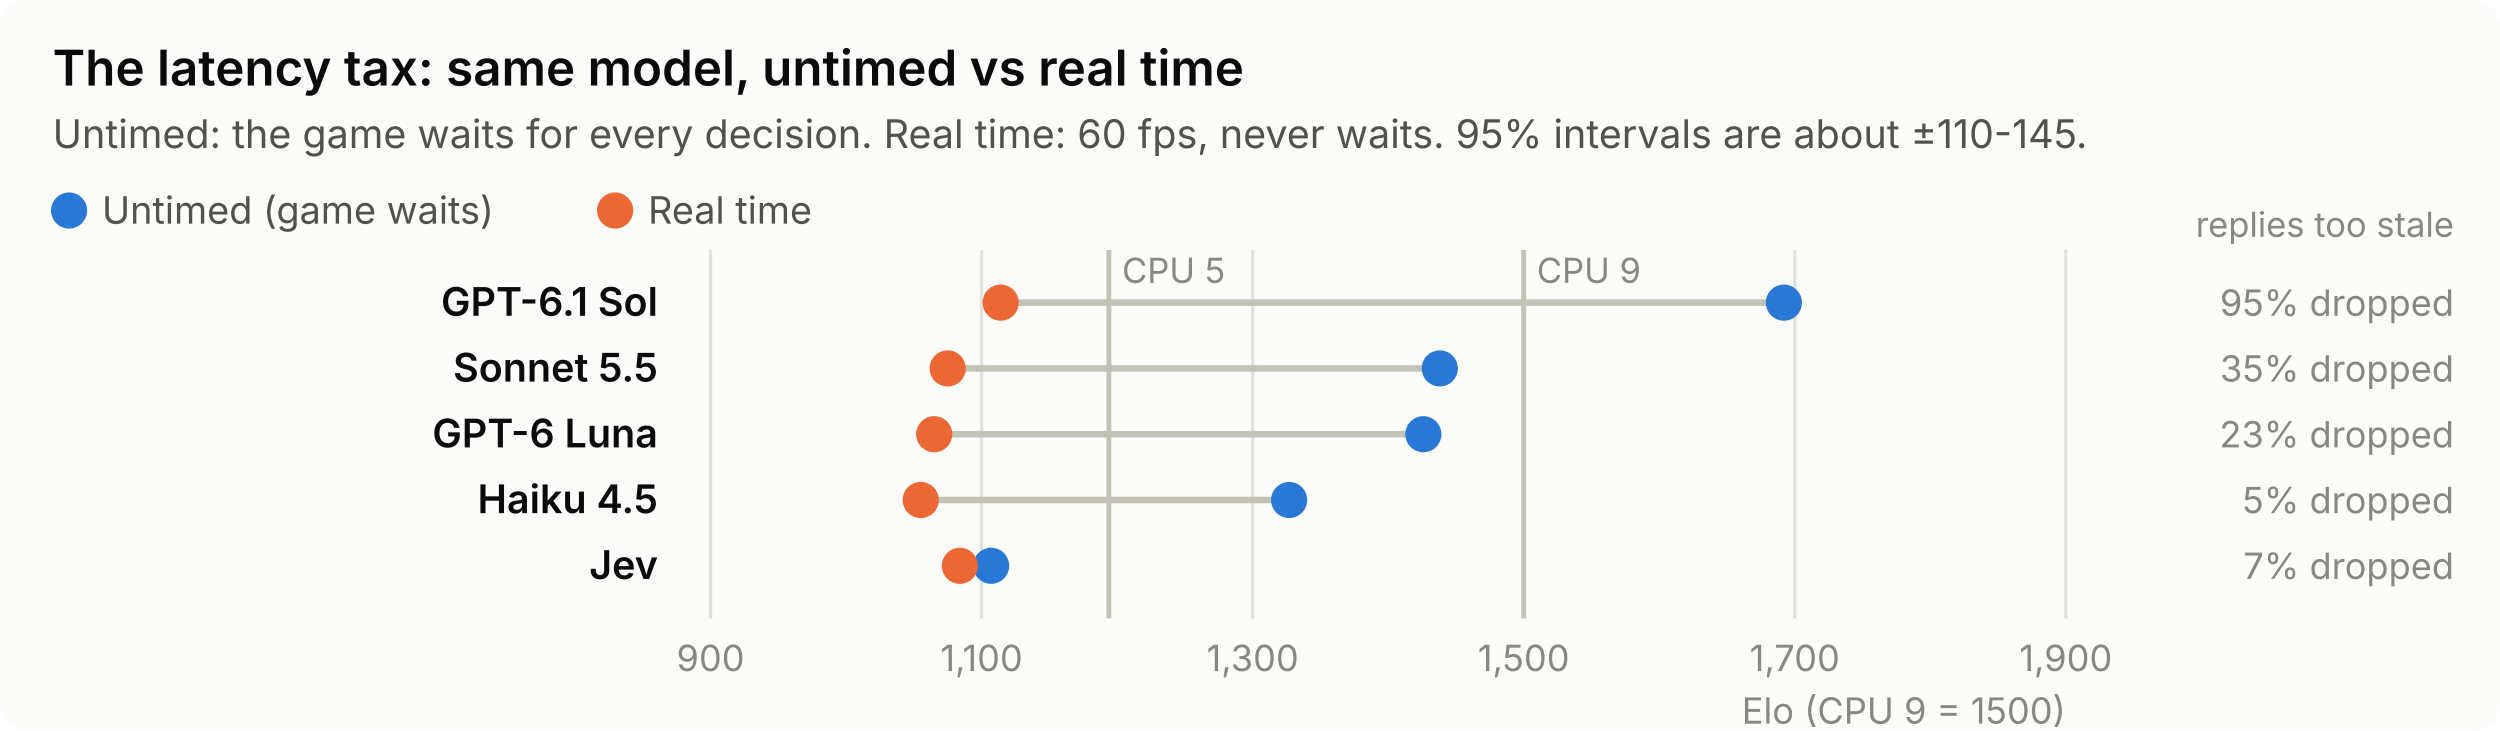
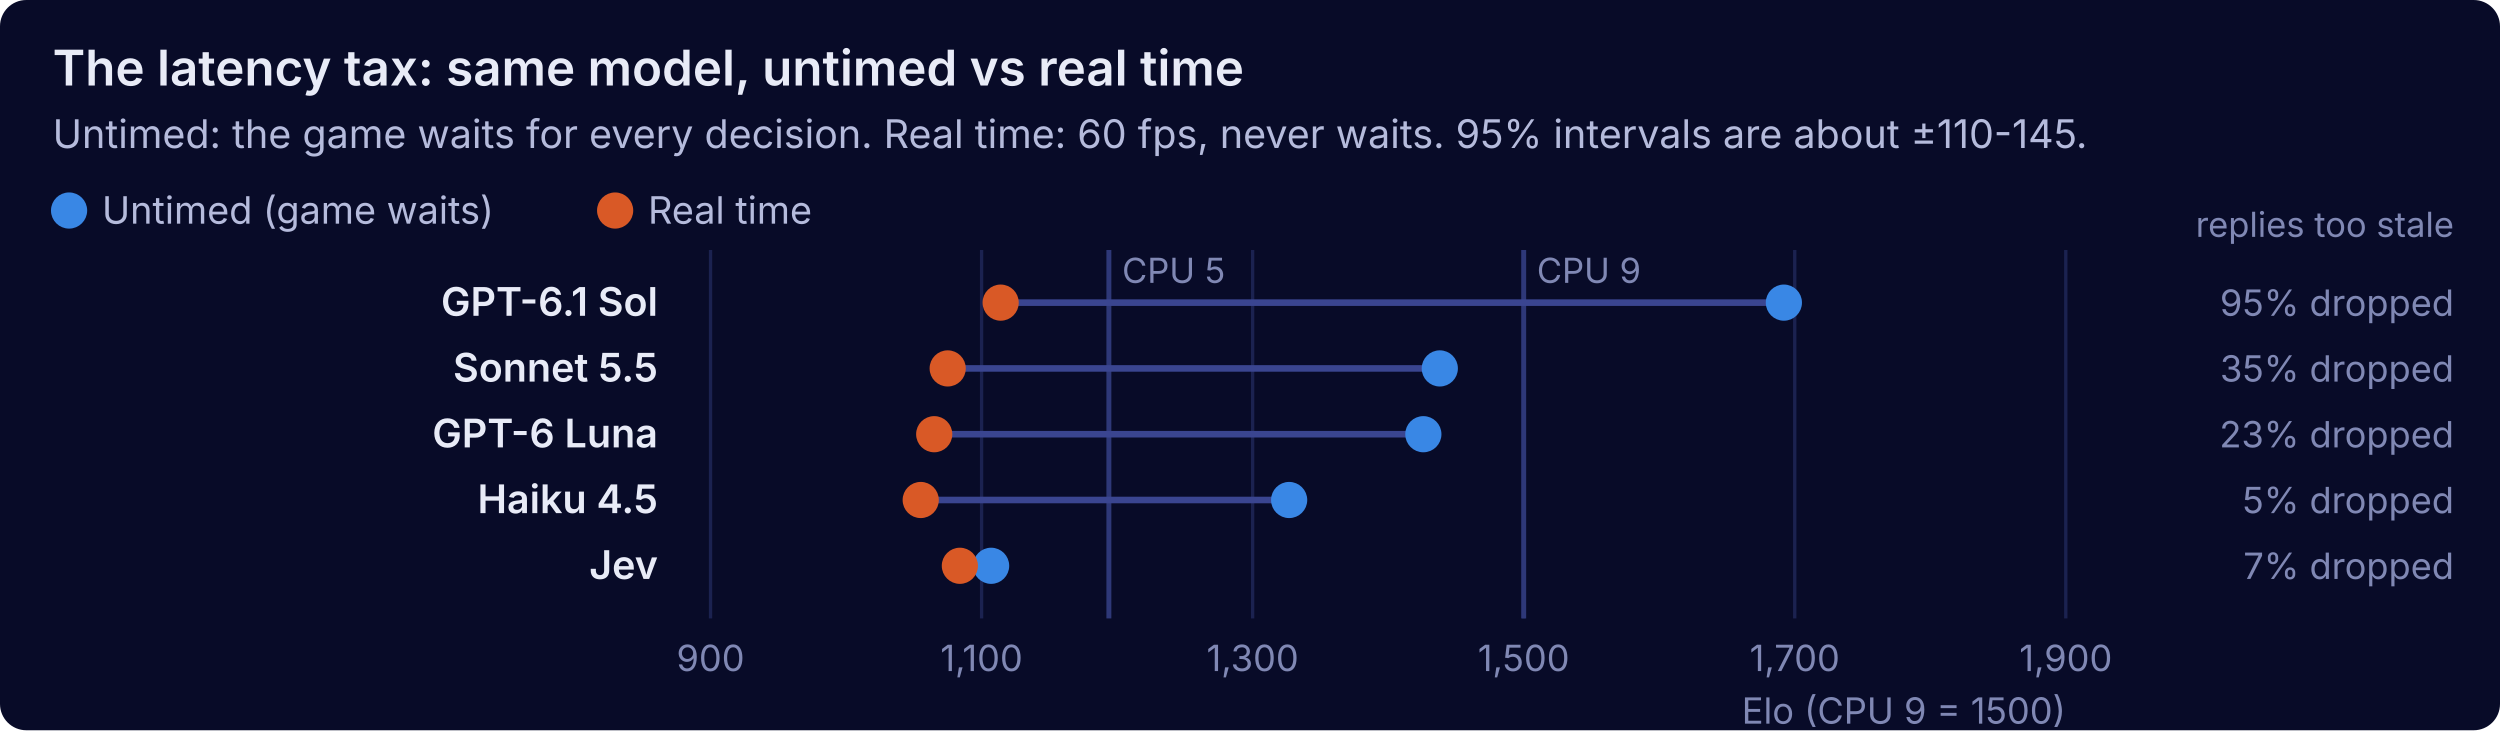
<svg xmlns="http://www.w3.org/2000/svg" viewBox="0 0 760 222" width="760" height="222" role="img" aria-label="The latency tax: same model, untimed vs real time">
-   <style>text{font-family:system-ui, -apple-system, "Segoe UI", sans-serif;font-variant-numeric:tabular-nums}.bg{fill:#fcfcfb}.ring{stroke:#fcfcfb}.t1{fill:#0b0b0b}.t2{fill:#52514e}.tm{fill:#898781}.grid{stroke:#e1e0d9}.axis{stroke:#c3c2b7}.band{fill:#52514e;fill-opacity:.09}.conn{stroke:#c3c2b7}.c-learned{fill:#2a78d6;stroke:#2a78d6}.c-coach{fill:#eb6834;stroke:#eb6834}.c-written{fill:#1baf7a;stroke:#1baf7a}.c-llm{fill:#eda100;stroke:#eda100}.c-jev{fill:#e87ba4;stroke:#e87ba4}.c-ref{fill:#898781;stroke:#898781}.ci{fill:none;stroke-width:2;stroke-linecap:round}.hollow{fill-opacity:0}@media (prefers-color-scheme: dark){.bg{fill:#1a1a19}.ring{stroke:#1a1a19}.t1{fill:#f0efec}.t2{fill:#c3c2b7}.tm{fill:#898781}.grid{stroke:#2c2c2a}.axis{stroke:#383835}.band{fill:#c3c2b7;fill-opacity:.10}.conn{stroke:#4a4a46}.c-learned{fill:#3987e5;stroke:#3987e5}.c-coach{fill:#d95926;stroke:#d95926}.c-written{fill:#199e70;stroke:#199e70}.c-llm{fill:#c98500;stroke:#c98500}.c-jev{fill:#d55181;stroke:#d55181}.c-ref{fill:#898781;stroke:#898781}}</style>
+   <style>text{font-family:system-ui, -apple-system, "Segoe UI", sans-serif;font-variant-numeric:tabular-nums}.bg{fill:#080b28}.ring{stroke:#080b28}.t1{fill:#e8ebf7}.t2{fill:#b5bbdc}.tm{fill:#8088b4}.grid{stroke:#1b2250}.axis{stroke:#2e3878}.band{fill:#9198c0;fill-opacity:.12}.conn{stroke:#3a4590}.c-learned{fill:#3987e5;stroke:#3987e5}.c-coach{fill:#d95926;stroke:#d95926}.c-written{fill:#199e70;stroke:#199e70}.c-llm{fill:#c98500;stroke:#c98500}.c-jev{fill:#d55181;stroke:#d55181}.c-ref{fill:#898781;stroke:#898781}.ci{fill:none;stroke-width:2;stroke-linecap:round}.hollow{fill-opacity:0}</style>
  <rect class="bg" x="0" y="0" width="760" height="222" rx="8" />
  <text x="16.0" y="26.0" class="t1" font-size="15" text-anchor="start" font-weight="600">The latency tax: same model, untimed vs real time</text>
  <text x="16.0" y="45.0" class="t2" font-size="12" text-anchor="start">Untimed: the game waits for every decision. Real time: 60 fps, never waits. 95% intervals are about ±110-145.</text>
  <circle cx="21.0" cy="64.0" r="4.5" class="c-learned ring" stroke-width="2" />
  <text x="31.0" y="68.0" class="t2" font-size="11.5" text-anchor="start">Untimed (game waits)</text>
  <circle cx="187.0" cy="64.0" r="4.5" class="c-coach ring" stroke-width="2" />
  <text x="197.0" y="68.0" class="t2" font-size="11.5" text-anchor="start">Real time</text>
  <line x1="216.0" x2="216.0" y1="76" y2="188" class="grid" stroke-width="1" />
  <text x="216.0" y="204.0" class="tm" font-size="11" text-anchor="middle">900</text>
  <line x1="298.4" x2="298.4" y1="76" y2="188" class="grid" stroke-width="1" />
  <text x="298.4" y="204.0" class="tm" font-size="11" text-anchor="middle">1,100</text>
  <line x1="380.8" x2="380.8" y1="76" y2="188" class="grid" stroke-width="1" />
  <text x="380.8" y="204.0" class="tm" font-size="11" text-anchor="middle">1,300</text>
  <line x1="463.2" x2="463.2" y1="76" y2="188" class="grid" stroke-width="1" />
  <text x="463.2" y="204.0" class="tm" font-size="11" text-anchor="middle">1,500</text>
  <line x1="545.6" x2="545.6" y1="76" y2="188" class="grid" stroke-width="1" />
  <text x="545.6" y="204.0" class="tm" font-size="11" text-anchor="middle">1,700</text>
  <line x1="628.0" x2="628.0" y1="76" y2="188" class="grid" stroke-width="1" />
  <text x="628.0" y="204.0" class="tm" font-size="11" text-anchor="middle">1,900</text>
  <text x="628.0" y="220.0" class="tm" font-size="11" text-anchor="end">Elo (CPU 9 = 1500)</text>
  <line x1="463.2" x2="463.2" y1="76" y2="188" class="axis" stroke-width="1.5" />
  <text x="467.2" y="86.0" class="tm" font-size="10.5" text-anchor="start">CPU 9</text>
  <line x1="337.1" x2="337.1" y1="76" y2="188" class="axis" stroke-width="1.5" />
  <text x="341.1" y="86.0" class="tm" font-size="10.5" text-anchor="start">CPU 5</text>
  <text x="746.0" y="72.0" class="tm" font-size="10.5" text-anchor="end">replies too stale</text>
  <line x1="304.2" x2="542.3" y1="92.0" y2="92.0" class="conn" stroke-width="2" />
  <text x="200.0" y="96.0" class="t1" font-size="12" text-anchor="end" font-weight="600">GPT-6.1 Sol</text>
  <circle cx="542.3" cy="92.0" r="4.5" class="c-learned ring" stroke-width="2" />
  <text x="746.0" y="96.0" class="tm" font-size="11" text-anchor="end">95% dropped</text>
  <circle cx="304.2" cy="92.0" r="4.5" class="c-coach ring" stroke-width="2" />
  <line x1="288.1" x2="437.7" y1="112.0" y2="112.0" class="conn" stroke-width="2" />
  <text x="200.0" y="116.0" class="t1" font-size="12" text-anchor="end" font-weight="600">Sonnet 5.5</text>
  <circle cx="437.7" cy="112.0" r="4.5" class="c-learned ring" stroke-width="2" />
  <text x="746.0" y="116.0" class="tm" font-size="11" text-anchor="end">35% dropped</text>
  <circle cx="288.1" cy="112.0" r="4.5" class="c-coach ring" stroke-width="2" />
  <line x1="284.0" x2="432.7" y1="132.0" y2="132.0" class="conn" stroke-width="2" />
  <text x="200.0" y="136.0" class="t1" font-size="12" text-anchor="end" font-weight="600">GPT-6 Luna</text>
  <circle cx="432.7" cy="132.0" r="4.5" class="c-learned ring" stroke-width="2" />
  <text x="746.0" y="136.0" class="tm" font-size="11" text-anchor="end">23% dropped</text>
  <circle cx="284.0" cy="132.0" r="4.5" class="c-coach ring" stroke-width="2" />
  <line x1="279.9" x2="391.9" y1="152.0" y2="152.0" class="conn" stroke-width="2" />
  <text x="200.0" y="156.0" class="t1" font-size="12" text-anchor="end" font-weight="600">Haiku 4.5</text>
  <circle cx="391.9" cy="152.0" r="4.5" class="c-learned ring" stroke-width="2" />
  <text x="746.0" y="156.0" class="tm" font-size="11" text-anchor="end">5% dropped</text>
  <circle cx="279.9" cy="152.0" r="4.5" class="c-coach ring" stroke-width="2" />
  <line x1="291.8" x2="301.3" y1="172.0" y2="172.0" class="conn" stroke-width="2" />
  <text x="200.0" y="176.0" class="t1" font-size="12" text-anchor="end" font-weight="600">Jev</text>
  <circle cx="301.3" cy="172.0" r="4.5" class="c-learned ring" stroke-width="2" />
  <text x="746.0" y="176.0" class="tm" font-size="11" text-anchor="end">7% dropped</text>
  <circle cx="291.8" cy="172.0" r="4.5" class="c-coach ring" stroke-width="2" />
</svg>
